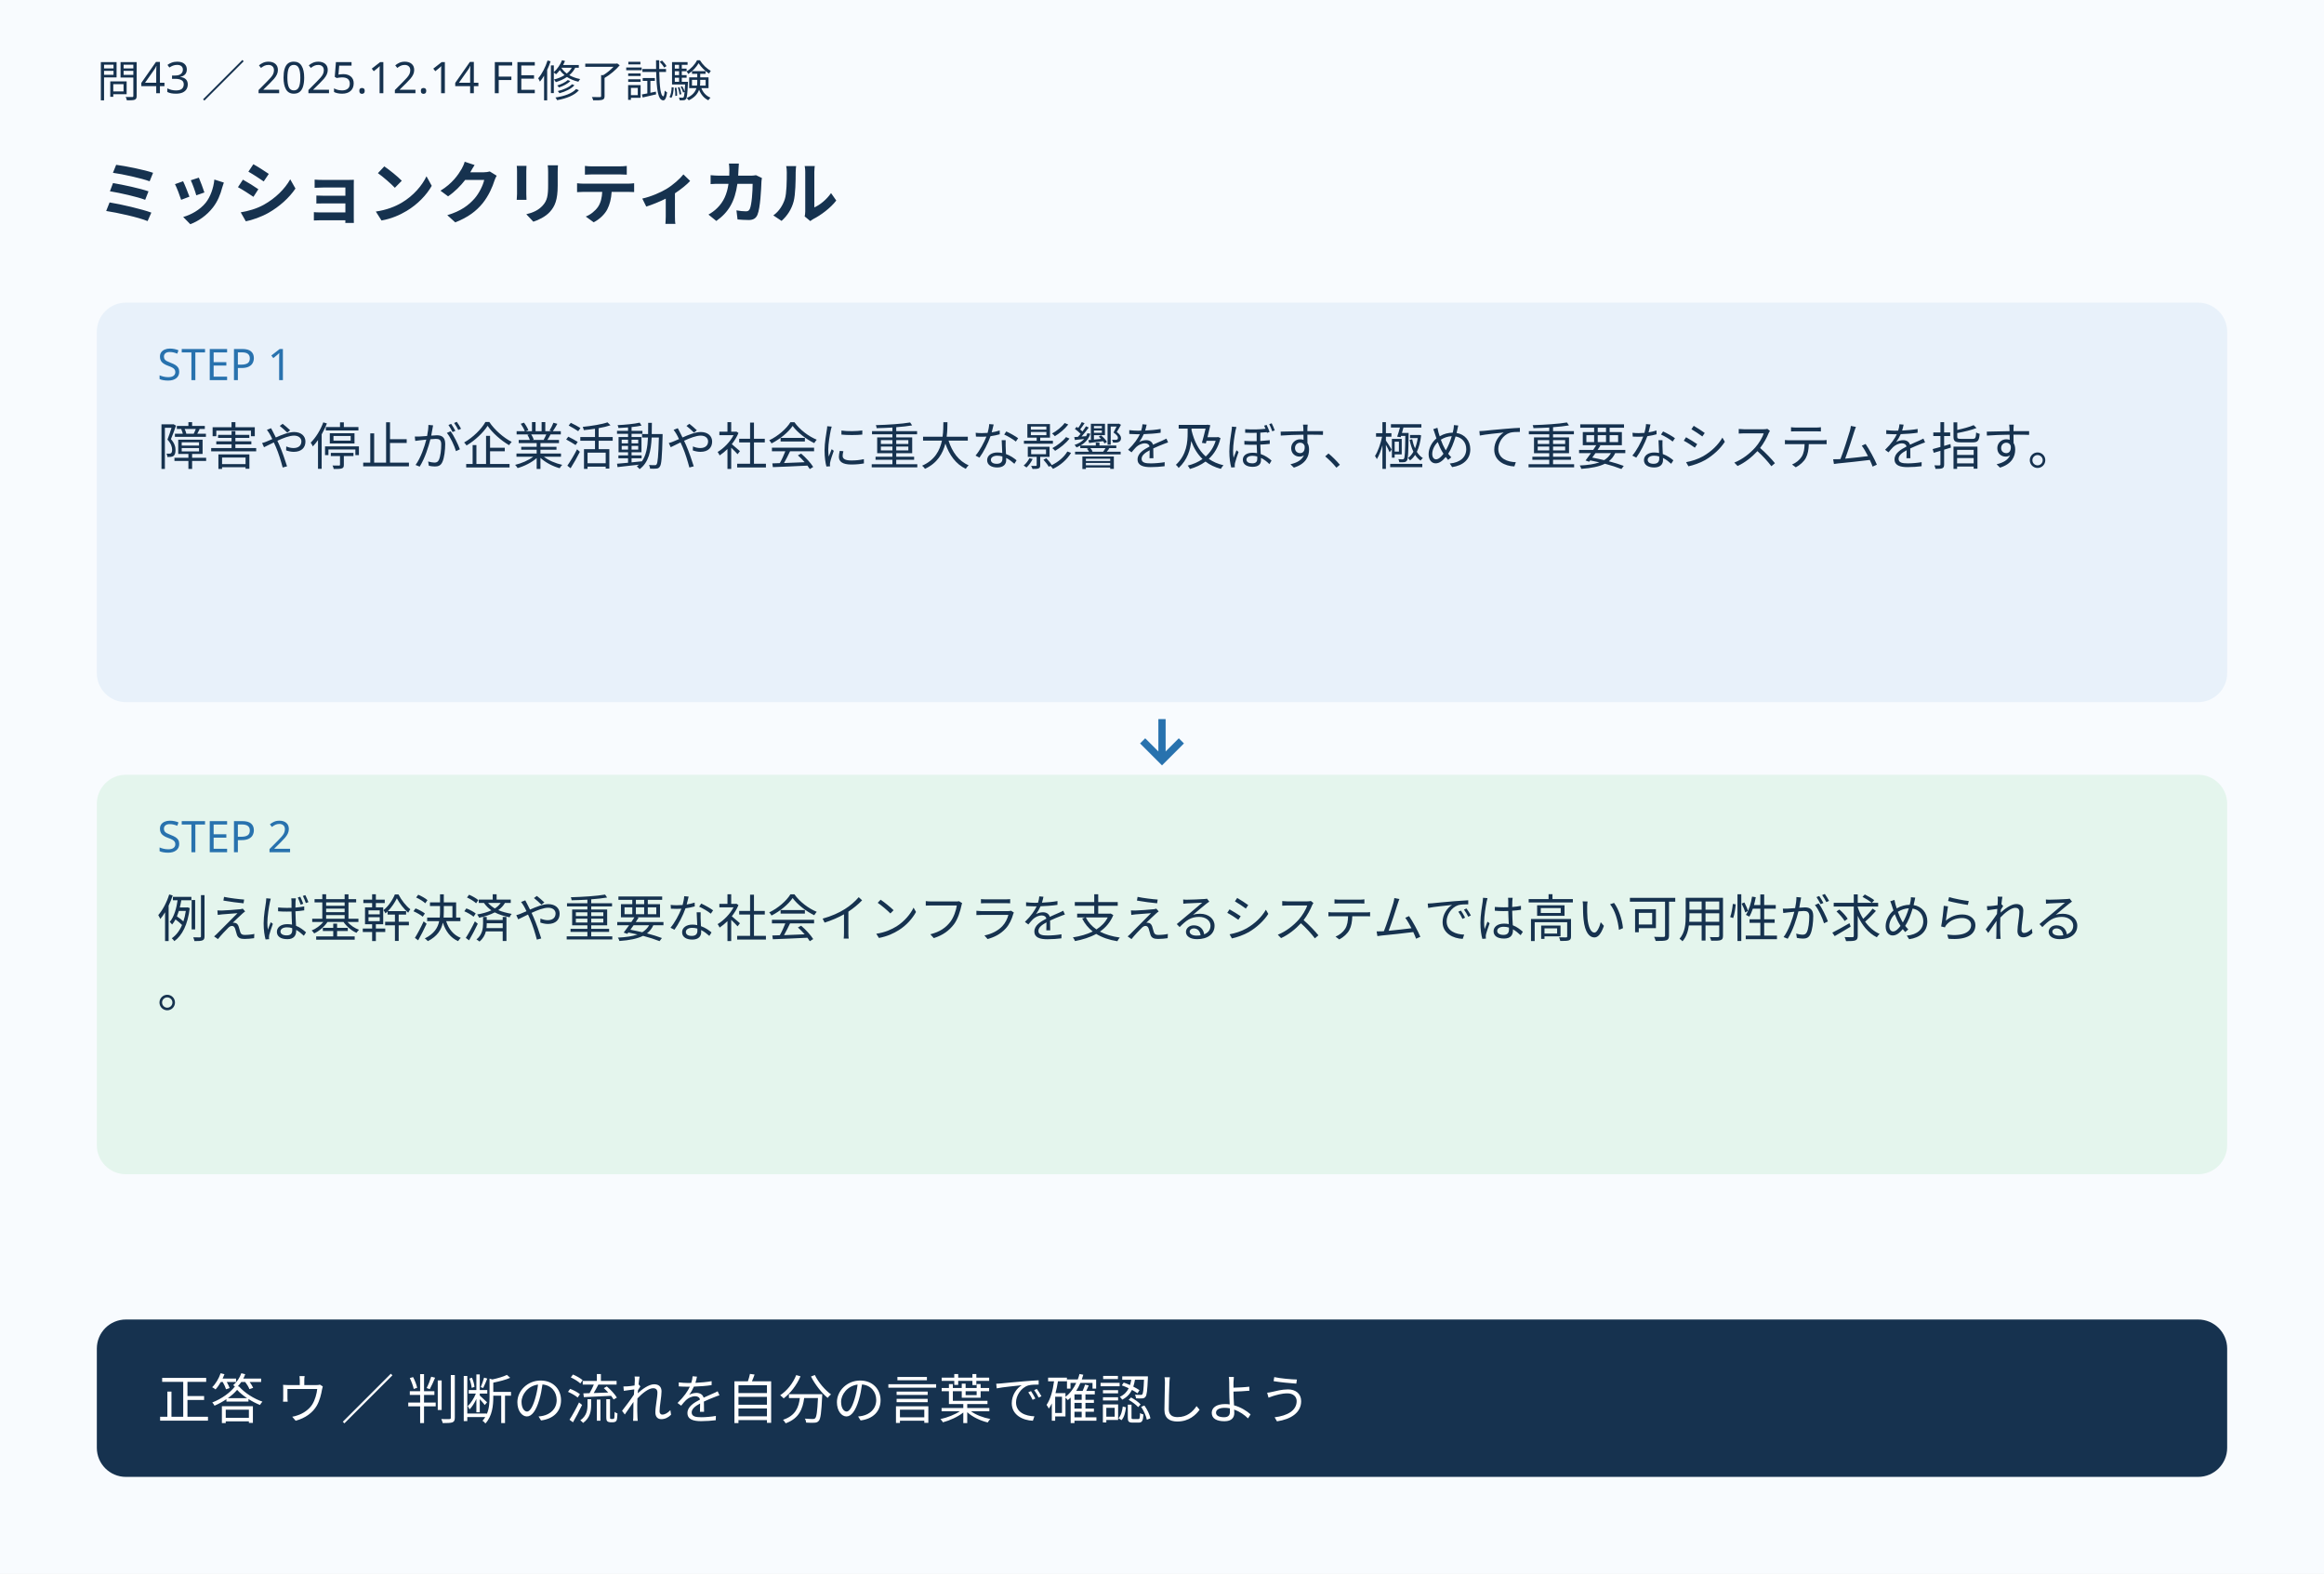
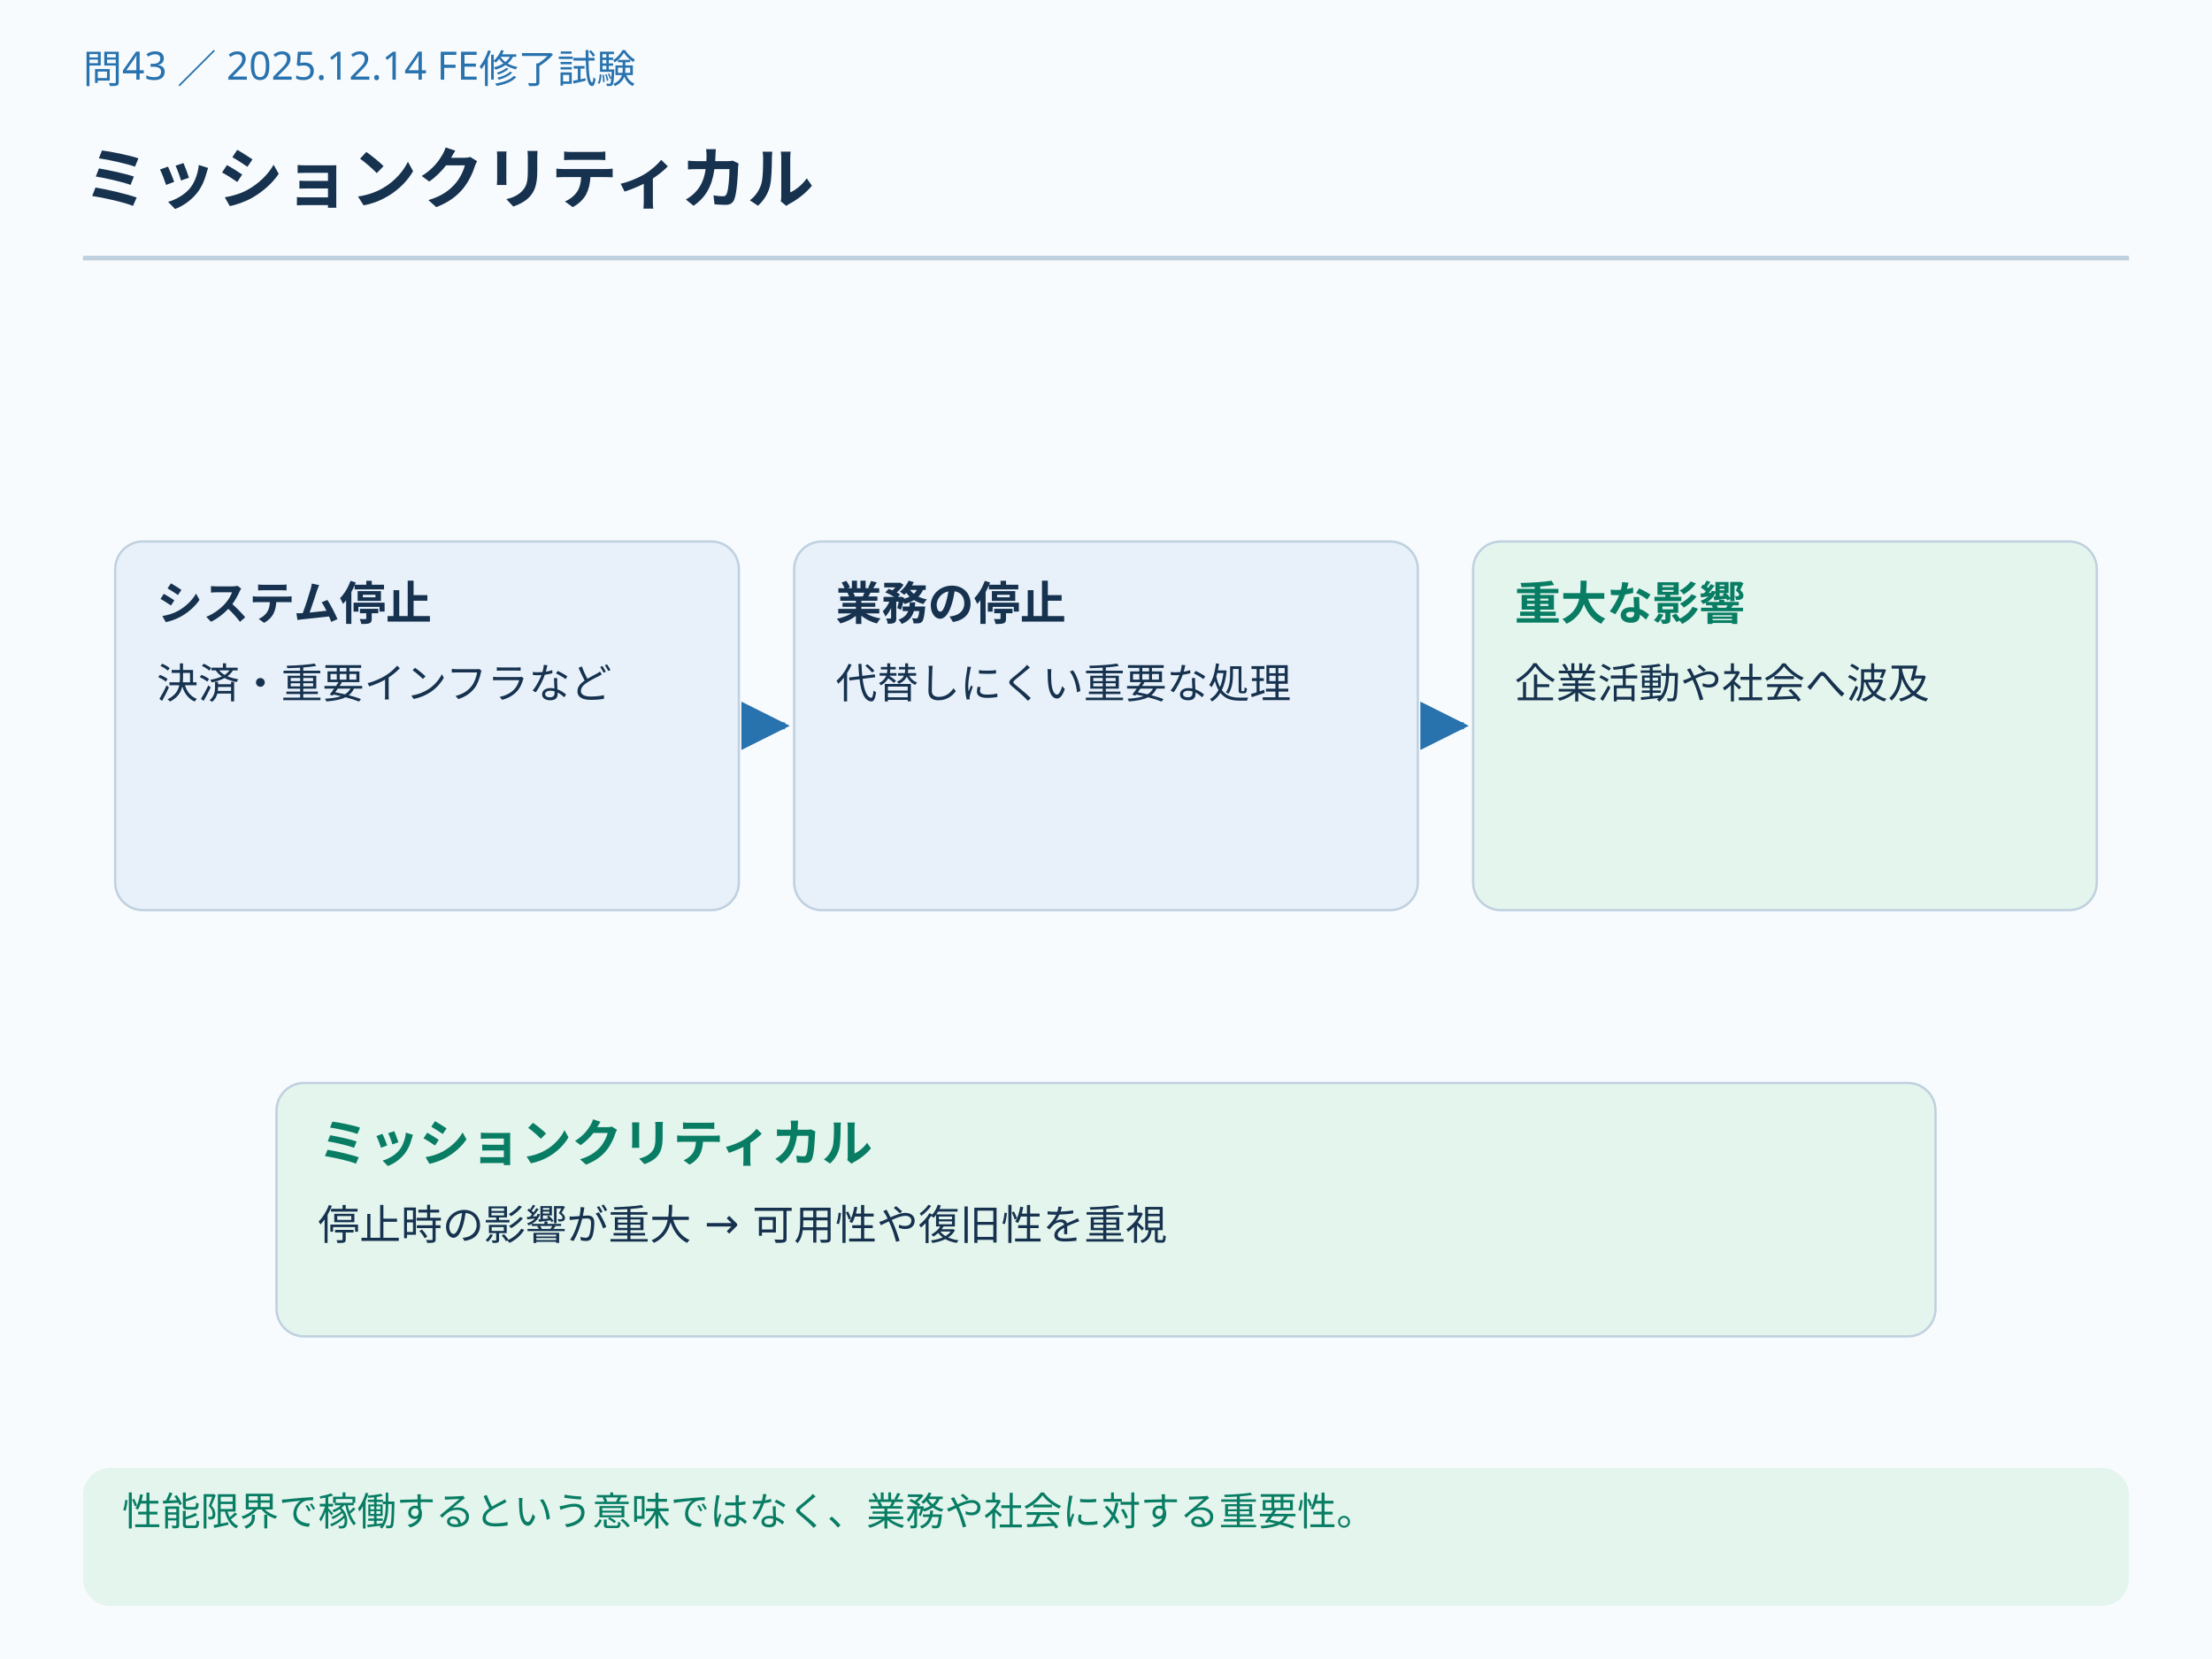
- <svg xmlns="http://www.w3.org/2000/svg" viewBox="0 0 960 650" role="img" aria-labelledby="t43">
-   <rect width="960" height="650" fill="#f8fbfe" />
+ <svg xmlns="http://www.w3.org/2000/svg" viewBox="0 0 960 720" role="img" aria-labelledby="title43 desc43">
+   <defs>
+     <marker id="arrow43" viewBox="0 0 10 10" refX="9" refY="5" markerWidth="7" markerHeight="7" orient="auto-start-reverse">
+       <path d="M0 0L10 5L0 10Z" fill="#2872ae" />
+     </marker>
+   </defs>
+   <rect width="960" height="720" fill="#f8fbfe" />
  <g font-family="Meiryo,Yu Gothic,sans-serif" fill="#16324f">
-     <text x="40" y="40" font-size="18">問43 ／ 2025.12.14 FE修了試験</text>
-     <text x="40" y="90" font-size="28" font-weight="bold">ミッションクリティカル</text>
-     <rect x="40" y="125" width="880" height="165" rx="12" fill="#e8f1fa" />
-     <text x="65" y="157" font-size="18" fill="#2872ae">STEP 1</text>
-     <text x="65" y="192" font-size="21">障害や停止が企業活動や社会に重大な影響を及ぼす、極めて重要なシステムを指す。</text>
-     <path d="M480 297v17m-8-8 8 8 8-8" fill="none" stroke="#2872ae" stroke-width="3" />
-     <rect x="40" y="320" width="880" height="165" rx="12" fill="#e4f5ed" />
-     <text x="65" y="352" font-size="18" fill="#2872ae">STEP 2</text>
-     <text x="65" y="387" font-size="21">例えば基幹決済や重要な社会インフラを支えるシステムでは高い可用性が求められる</text>
-     <text x="65" y="416" font-size="21">。</text>
-     <rect x="40" y="545" width="880" height="65" rx="12" fill="#16324f" />
-     <text x="65" y="586" font-size="22" fill="white">正答 ウ ／ 判断の流れを自分の言葉で確認しよう</text>
+     <text x="36" y="36" font-size="17" fill="#2872ae" font-weight="400" text-anchor="start">問43 ／ 2025.12.14 FE修了試験</text>
+     <text x="36" y="88" font-size="29" fill="#16324f" font-weight="700" text-anchor="start">ミッションクリティカル</text>
+     <line x1="36" y1="112" x2="924" y2="112" stroke="#bfd0df" stroke-width="2" />
+     <rect x="50.0" y="235" width="270.667" height="160" rx="12" fill="#e8f1fa" stroke="#bfd0df" />
+     <text x="68.0" y="269" font-size="20" fill="#16324f" font-weight="700" text-anchor="start">システム停止</text>
+     <text x="68.0" y="303" font-size="18" fill="#16324f" font-weight="400" text-anchor="start">決済・重要インフラなど</text>
+     <line x1="322.667" y1="315" x2="340.667" y2="315" stroke="#2872ae" stroke-width="3" marker-end="url(#arrow43)" />
+     <rect x="344.667" y="235" width="270.667" height="160" rx="12" fill="#e8f1fa" stroke="#bfd0df" />
+     <text x="362.667" y="269" font-size="20" fill="#16324f" font-weight="700" text-anchor="start">業務の停止</text>
+     <text x="362.667" y="303" font-size="18" fill="#16324f" font-weight="400" text-anchor="start">代替しにくい重要な処理</text>
+     <line x1="617.333" y1="315" x2="635.333" y2="315" stroke="#2872ae" stroke-width="3" marker-end="url(#arrow43)" />
+     <rect x="639.333" y="235" width="270.667" height="160" rx="12" fill="#e4f5ed" stroke="#bfd0df" />
+     <text x="657.333" y="269" font-size="20" fill="#087d64" font-weight="700" text-anchor="start">重大な影響</text>
+     <text x="657.333" y="303" font-size="18" fill="#16324f" font-weight="400" text-anchor="start">企業活動や社会へ波及</text>
+     <rect x="120" y="470" width="720" height="110" rx="12" fill="#e4f5ed" stroke="#bfd0df" />
+     <text x="138" y="504" font-size="22" fill="#087d64" font-weight="700" text-anchor="start">ミッションクリティカル</text>
+     <text x="138" y="538" font-size="18" fill="#16324f" font-weight="400" text-anchor="start">停止時の影響が重大 → 可用性や復旧性を重視</text>
+     <rect x="36" y="637" width="888" height="60" rx="12" fill="#e4f5ed" stroke="none" />
+     <text x="53" y="662" font-size="17" fill="#087d64" font-weight="400" text-anchor="start">性能限界で稼働するという意味ではなく、業務や社会に対する重要性。</text>
  </g>
</svg>
